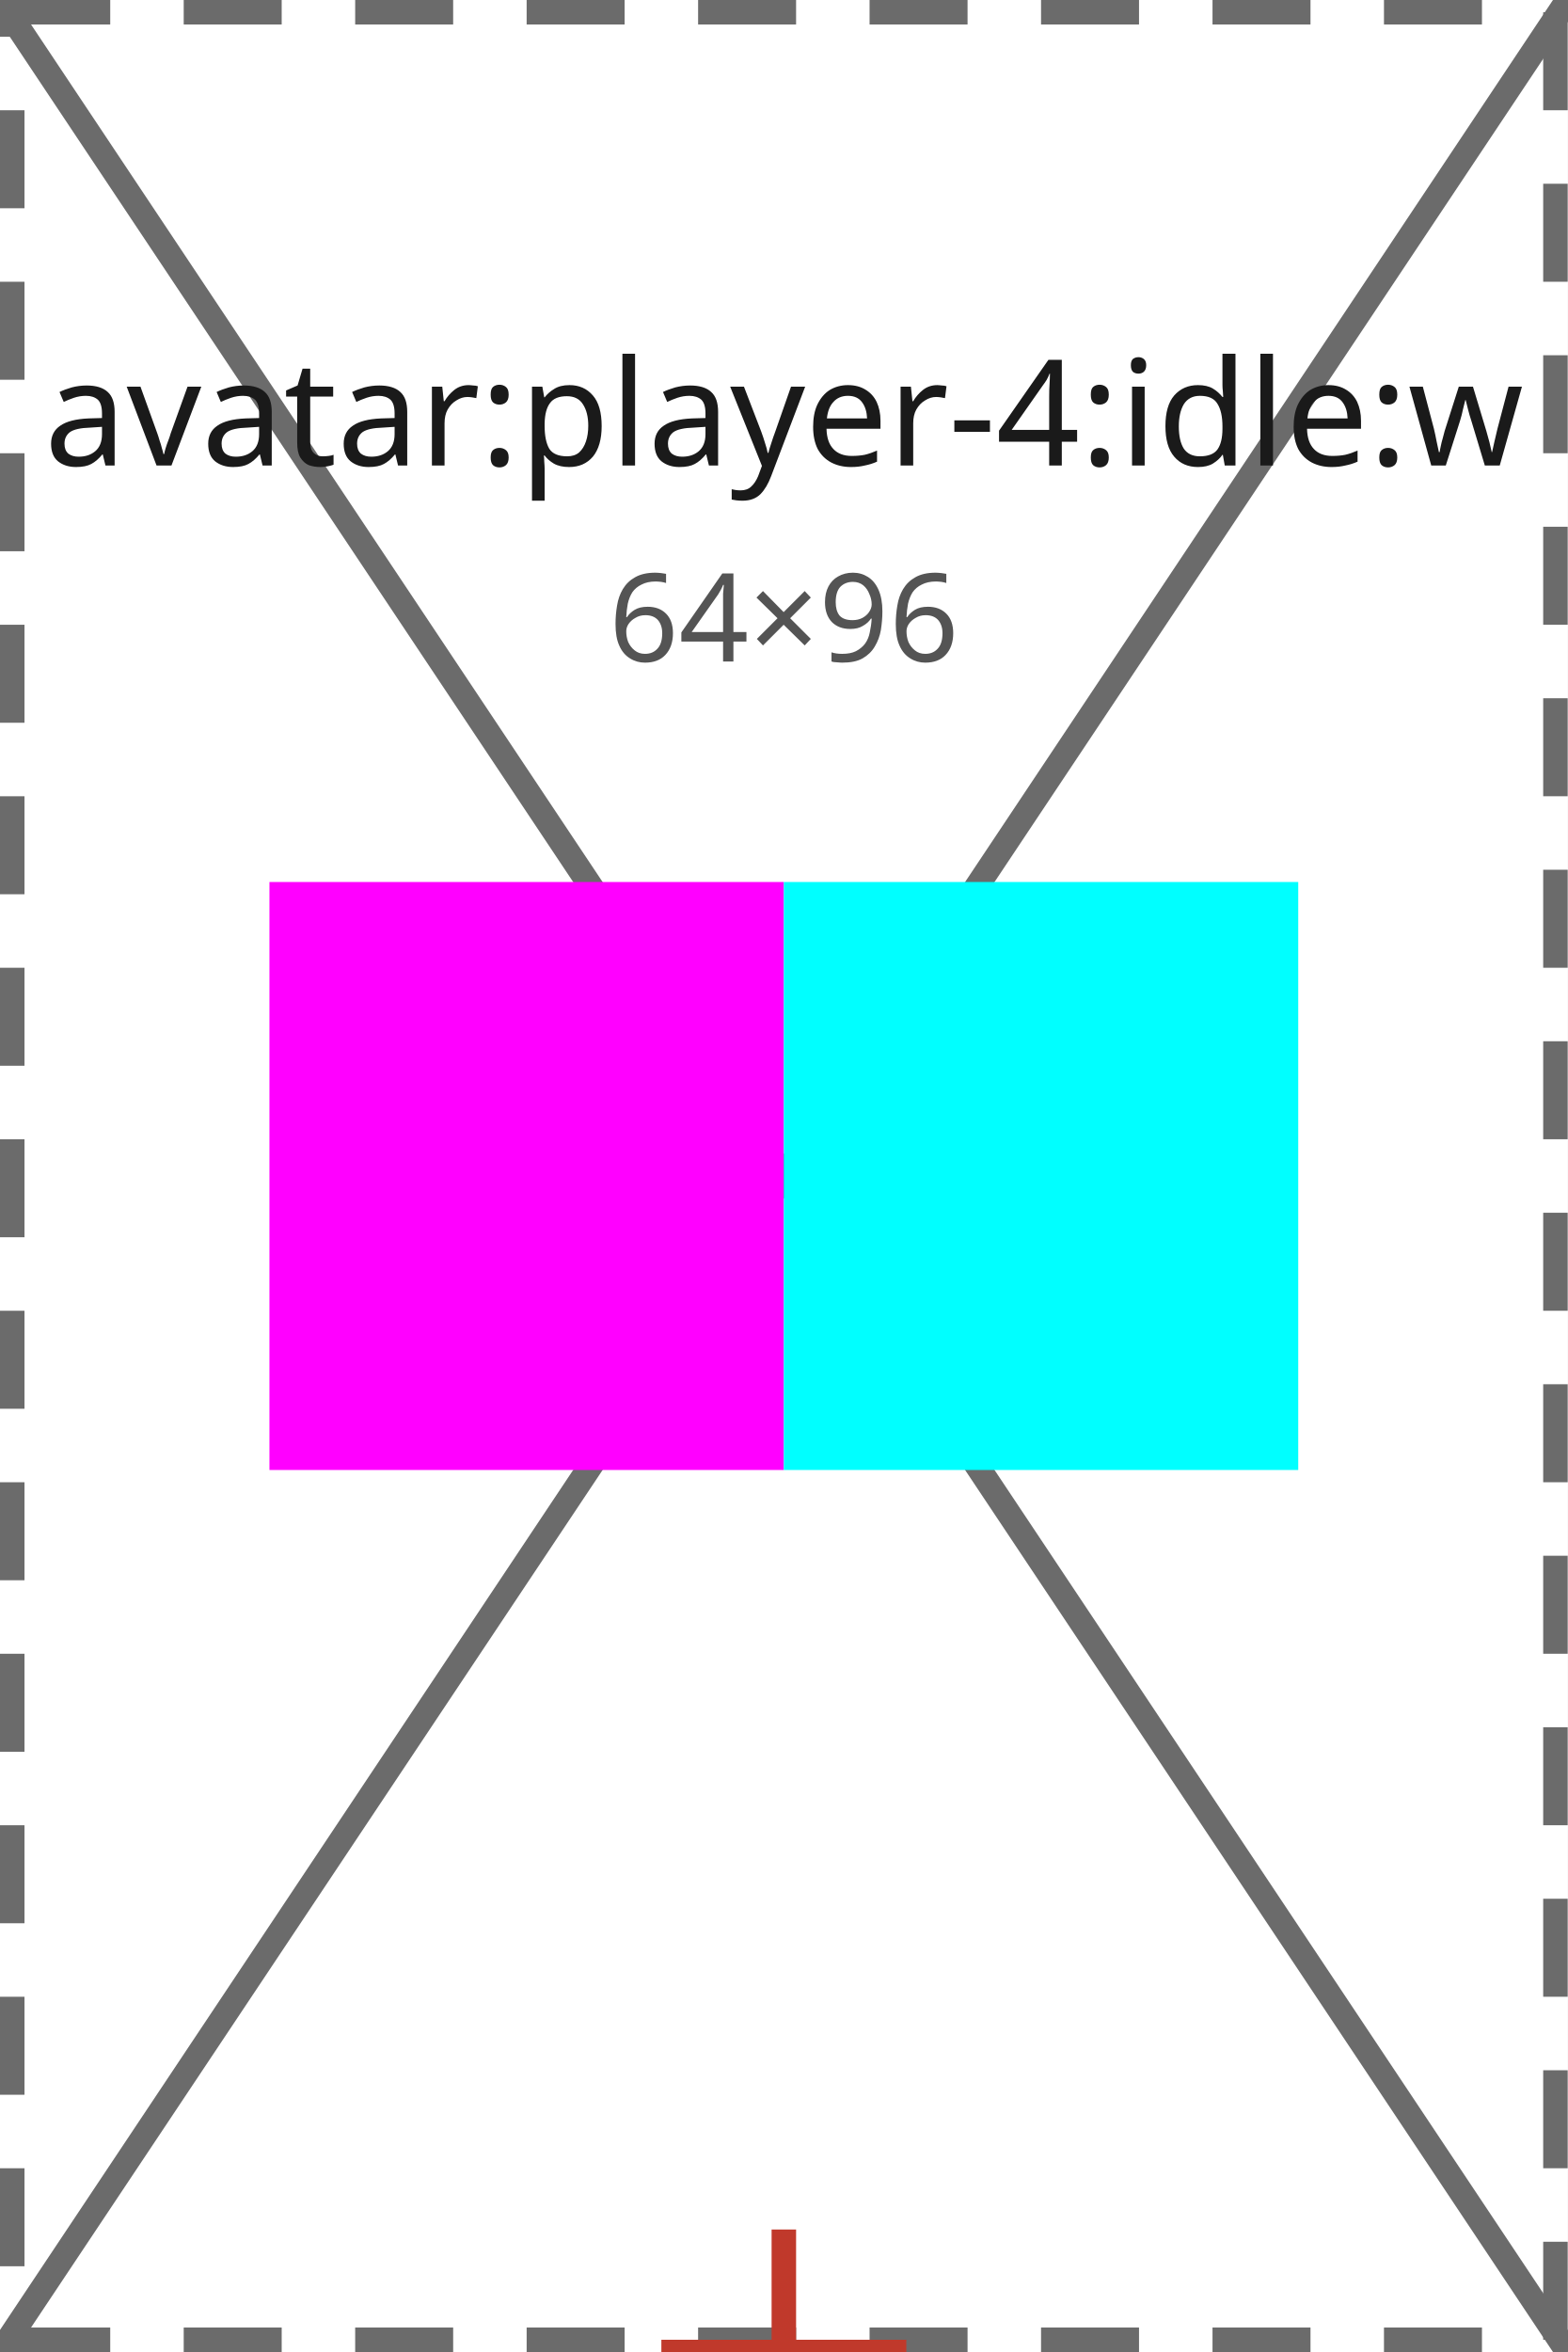
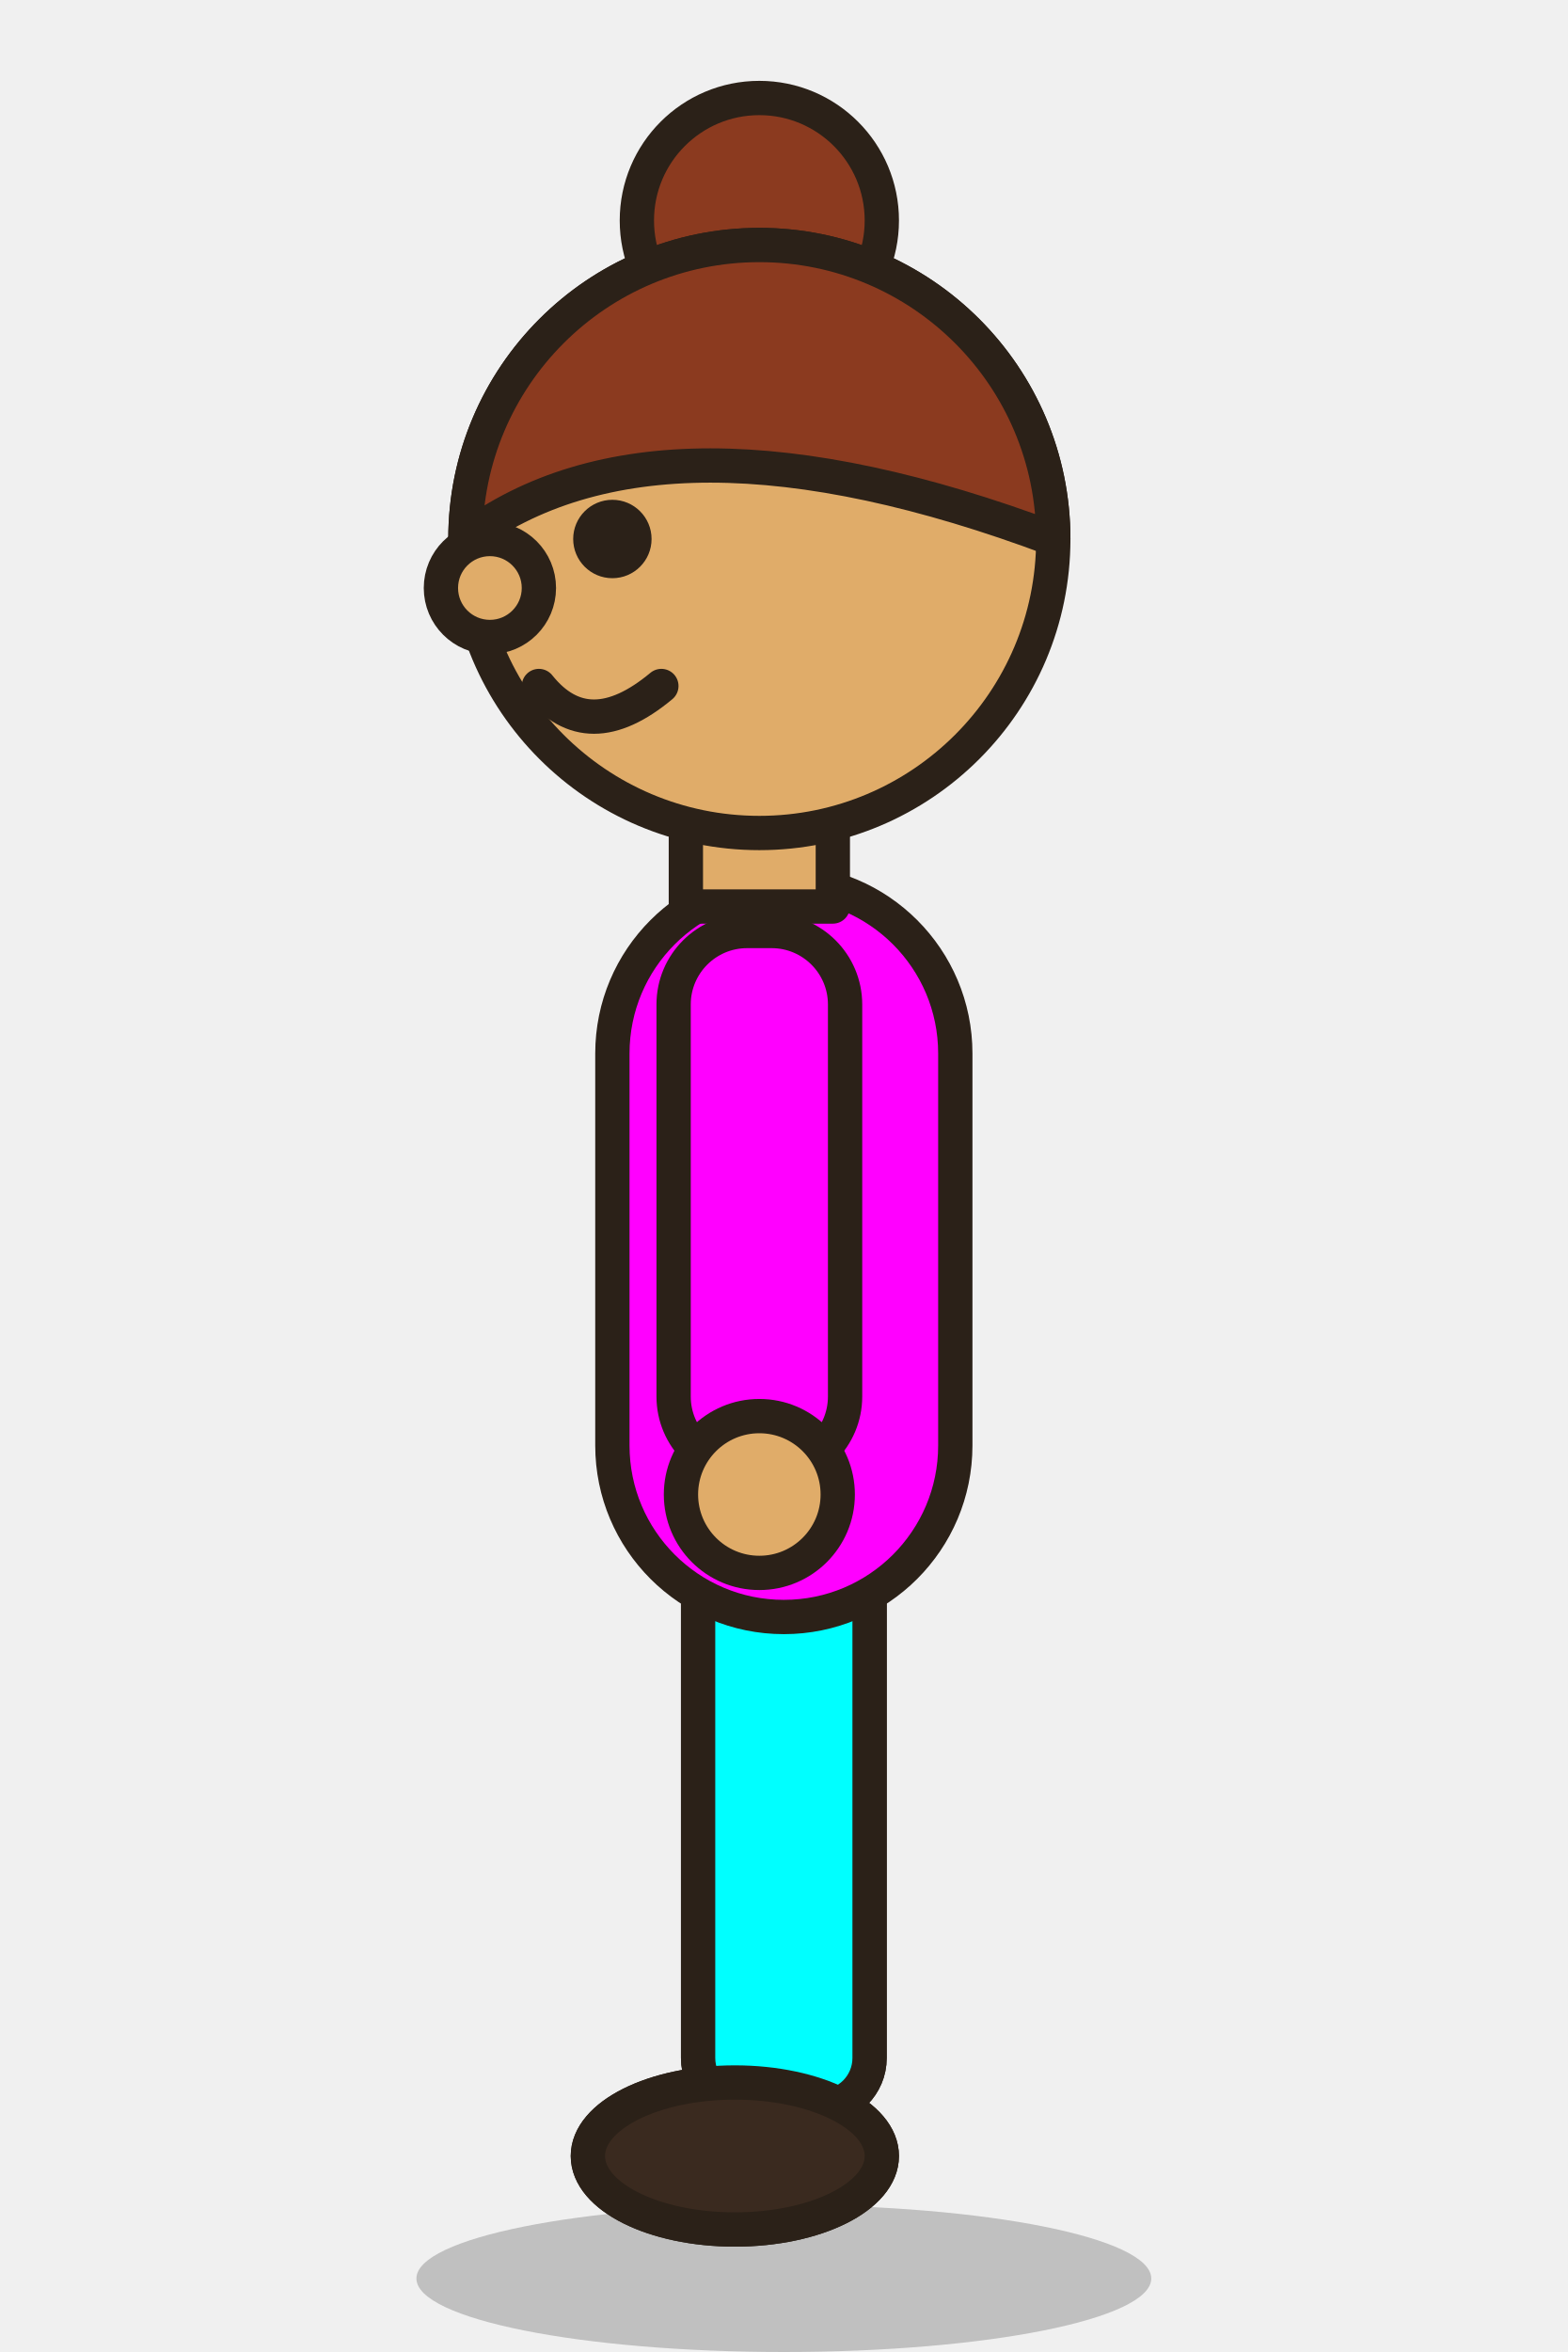
<svg xmlns="http://www.w3.org/2000/svg" viewBox="0 0 64 96" width="64" height="96">
-   <rect x="0" y="0" width="64" height="96" fill="#ffffff" />
-   <g fill="none" stroke="#6b6b6b" stroke-width="1">
-     <rect x="0.5" y="0.5" width="63" height="95" stroke-dasharray="4 3" />
-     <line x1="0" y1="0" x2="64" y2="96" />
-     <line x1="64" y1="0" x2="0" y2="96" />
+   <g transform="translate(64 0) scale(-1 1)">
+     <ellipse cx="32" cy="93" rx="15" ry="3" fill="#000000" opacity="0.2" />
+     <g>
+       <rect x="28.5" y="62" width="7" height="24" fill="#00FFFF" rx="2" stroke="#2b2118" stroke-width="1.4" stroke-linejoin="round" stroke-linecap="round" />
+       <ellipse cx="34" cy="88" rx="6" ry="3" fill="#3a2a1f" stroke="#2b2118" stroke-width="1.4" stroke-linejoin="round" stroke-linecap="round" />
+     </g>
+     <g>
+       <rect x="28.5" y="62" width="7" height="24" fill="#00FFFF" rx="2" stroke="#2b2118" stroke-width="1.4" stroke-linejoin="round" stroke-linecap="round" />
+       <ellipse cx="34" cy="88" rx="6" ry="3" fill="#3a2a1f" stroke="#2b2118" stroke-width="1.4" stroke-linejoin="round" stroke-linecap="round" />
+     </g>
+     <rect x="25" y="36" width="14" height="30" fill="#FF00FF" rx="7" stroke="#2b2118" stroke-width="1.4" stroke-linejoin="round" stroke-linecap="round" />
+     <g>
+       <rect x="29.5" y="38" width="7" height="22" fill="#FF00FF" rx="3" stroke="#2b2118" stroke-width="1.4" stroke-linejoin="round" stroke-linecap="round" />
+       <circle cx="33" cy="61" r="3.2" fill="#e0ac69" stroke="#2b2118" stroke-width="1.4" stroke-linejoin="round" stroke-linecap="round" />
+     </g>
+     <circle cx="33" cy="9" r="5" fill="#8b3a1f" stroke="#2b2118" stroke-width="1.4" stroke-linejoin="round" stroke-linecap="round" />
+     <rect x="30" y="31" width="6" height="6" fill="#e0ac69" stroke="#2b2118" stroke-width="1.4" stroke-linejoin="round" stroke-linecap="round" />
+     <circle cx="33" cy="22" r="12" fill="#e0ac69" stroke="#2b2118" stroke-width="1.4" stroke-linejoin="round" stroke-linecap="round" />
+     <circle cx="44" cy="24" r="2" fill="#e0ac69" stroke="#2b2118" stroke-width="1.4" stroke-linejoin="round" stroke-linecap="round" />
+     <path d="M21 22 A12 12 0 0 1 45 22 Q37 16 21 22 Z" fill="#8b3a1f" stroke="#2b2118" stroke-width="1.4" stroke-linejoin="round" stroke-linecap="round" />
+     <circle cx="39" cy="22" r="1.6" fill="#2b2118" />
+     <path d="M37 28 Q40 30.5 42 28" fill="none" stroke="#2b2118" stroke-width="1.4" stroke-linejoin="round" stroke-linecap="round" />
  </g>
-   <rect x="11" y="36" width="21" height="24" fill="#FF00FF" />
-   <rect x="32" y="36" width="21" height="24" fill="#00FFFF" />
-   <g stroke="#c0392b" stroke-width="1">
-     <line x1="27" y1="96" x2="37" y2="96" />
-     <line x1="32" y1="91" x2="32" y2="101" />
-   </g>
-   <text x="32" y="19" text-anchor="middle" font-family="sans-serif" font-size="6" fill="#1a1a1a">avatar:player-4:idle:w</text>
-   <text x="32" y="27" text-anchor="middle" font-family="sans-serif" font-size="5" fill="#545454">64×96</text>
</svg>
